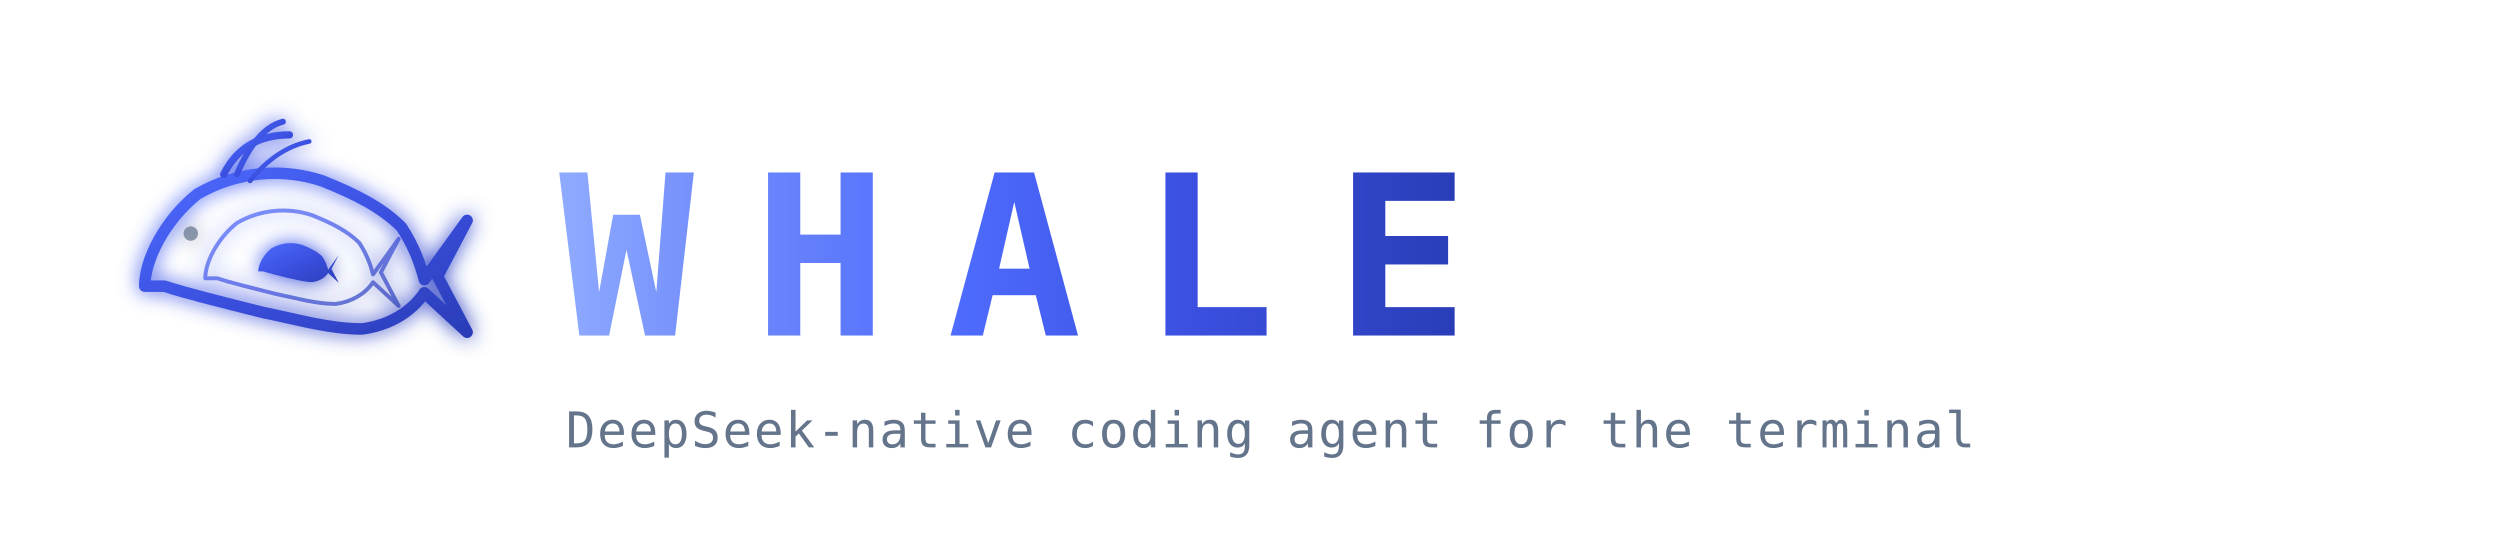
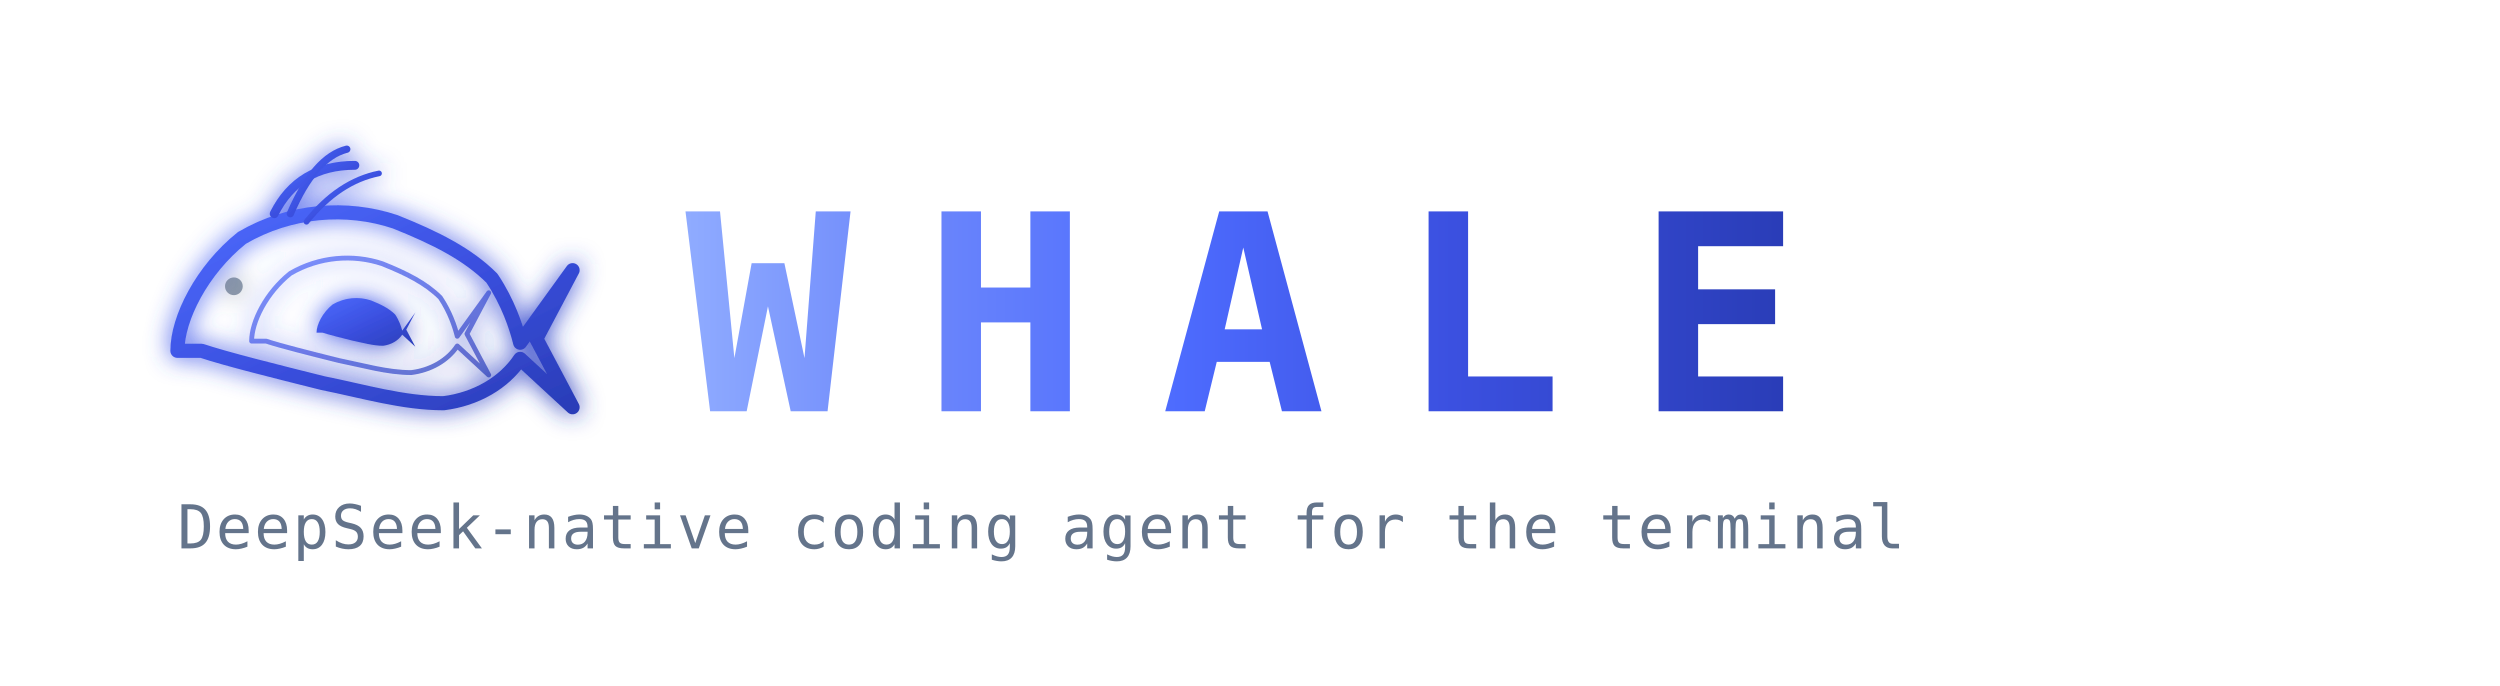
- <svg xmlns="http://www.w3.org/2000/svg" width="760" height="170" viewBox="0 0 760 170" role="img" aria-label="Whale — DeepSeek-native coding agent for the terminal">
+ <svg xmlns="http://www.w3.org/2000/svg" width="620" height="170" viewBox="0 0 620 170" role="img" aria-label="Whale — DeepSeek-native coding agent for the terminal">
  <defs>
    <linearGradient id="whale-grad" x1="0%" y1="0%" x2="100%" y2="0%">
      <stop offset="0%" stop-color="#8FABFF" />
      <stop offset="20%" stop-color="#6D88FB" />
      <stop offset="45%" stop-color="#4D6BFE" />
      <stop offset="70%" stop-color="#3B50E0" />
      <stop offset="100%" stop-color="#2A3DB8" />
    </linearGradient>
    <linearGradient id="whale-grad-mark" x1="0%" y1="0%" x2="100%" y2="100%">
      <stop offset="0%" stop-color="#4D6BFE" />
      <stop offset="50%" stop-color="#3B50E0" />
      <stop offset="100%" stop-color="#2A3DB8" />
    </linearGradient>
    <filter id="glow" x="-50%" y="-50%" width="200%" height="200%">
      <feGaussianBlur stdDeviation="3" result="blur" />
      <feMerge>
        <feMergeNode in="blur" />
        <feMergeNode in="SourceGraphic" />
      </feMerge>
    </filter>
    <path id="whale-body" d="       M -46,2       C -46,-6 -40,-18 -30,-26       C -18,-33 -4,-34 8,-30       C 18,-26 26,-22 32,-16       C 36,-10 38,-4 39,0       L 52,-18       L 43,-1       L 52,16       L 39,4       C 35,10 28,14 20,15       C 10,15 0,12 -10,10       C -22,7 -34,4 -40,2       C -44,2 -46,2 -46,2 Z     " />
    <g id="whale-spout">
      <path d="M -22,-32 Q -16,-44 -2,-44" fill="none" stroke="url(#whale-grad-mark)" stroke-width="2.2" stroke-linecap="round">
        <animate attributeName="opacity" values="0.5;1;0.5" dur="2s" repeatCount="indefinite" />
      </path>
      <path d="M -18,-32 Q -12,-46 -4,-48" fill="none" stroke="url(#whale-grad-mark)" stroke-width="1.8" stroke-linecap="round">
        <animate attributeName="opacity" values="0.6;1;0.6" dur="2s" begin="0.3s" repeatCount="indefinite" />
      </path>
      <path d="M -14,-30 Q -6,-40 4,-42" fill="none" stroke="url(#whale-grad-mark)" stroke-width="1.4" stroke-linecap="round">
        <animate attributeName="opacity" values="0.4;0.9;0.4" dur="2s" begin="0.6s" repeatCount="indefinite" />
      </path>
    </g>
  </defs>
  <g transform="translate(90, 85)" filter="url(#glow)">
    <g>
      <animateTransform attributeName="transform" type="translate" values="0,0; 0,-3; 0,0" dur="4.5s" repeatCount="indefinite" />
      <g transform="translate(0, -4) scale(1) translate(0, 4)">
        <use href="#whale-body" fill="none" stroke="url(#whale-grad-mark)" stroke-width="3.5" stroke-linejoin="round">
          <animate attributeName="stroke-width" values="3.5;5.5;3.5" dur="2.8s" repeatCount="indefinite" />
        </use>
      </g>
      <g transform="translate(0, -4) scale(0.6) translate(0, 4)">
        <use href="#whale-body" fill="none" stroke="url(#whale-grad-mark)" stroke-width="2" stroke-linejoin="round" opacity="0.7">
          <animate attributeName="opacity" values="0.35;0.8;0.35" dur="2.8s" begin="0.9s" repeatCount="indefinite" />
        </use>
      </g>
      <g transform="translate(0, -4) scale(0.25) translate(0, 4)">
        <use href="#whale-body" fill="url(#whale-grad-mark)">
          <animate attributeName="opacity" values="0.65;1;0.65" dur="2.8s" repeatCount="indefinite" />
        </use>
      </g>
      <circle cx="-32" cy="-14" r="2.2" fill="#64748b" opacity="0.7" />
      <use href="#whale-spout" />
    </g>
  </g>
  <text x="170" y="102" font-family="ui-monospace, SFMono-Regular, 'Cascadia Code', Menlo, Consolas, 'DejaVu Sans Mono', monospace" font-size="68" font-weight="800" fill="url(#whale-grad)" letter-spacing="18">WHALE
    <animate attributeName="opacity" values="0.9;1;0.9" dur="3.2s" repeatCount="indefinite" />
  </text>
-   <text x="172" y="136" font-family="ui-monospace, SFMono-Regular, 'Cascadia Code', Menlo, Consolas, 'DejaVu Sans Mono', monospace" font-size="15" fill="#64748b" letter-spacing="0.5">DeepSeek-native coding agent for the terminal</text>
+   <text x="44" y="136" font-family="ui-monospace, SFMono-Regular, 'Cascadia Code', Menlo, Consolas, 'DejaVu Sans Mono', monospace" font-size="15" fill="#64748b" letter-spacing="0.5">DeepSeek-native coding agent for the terminal</text>
</svg>
